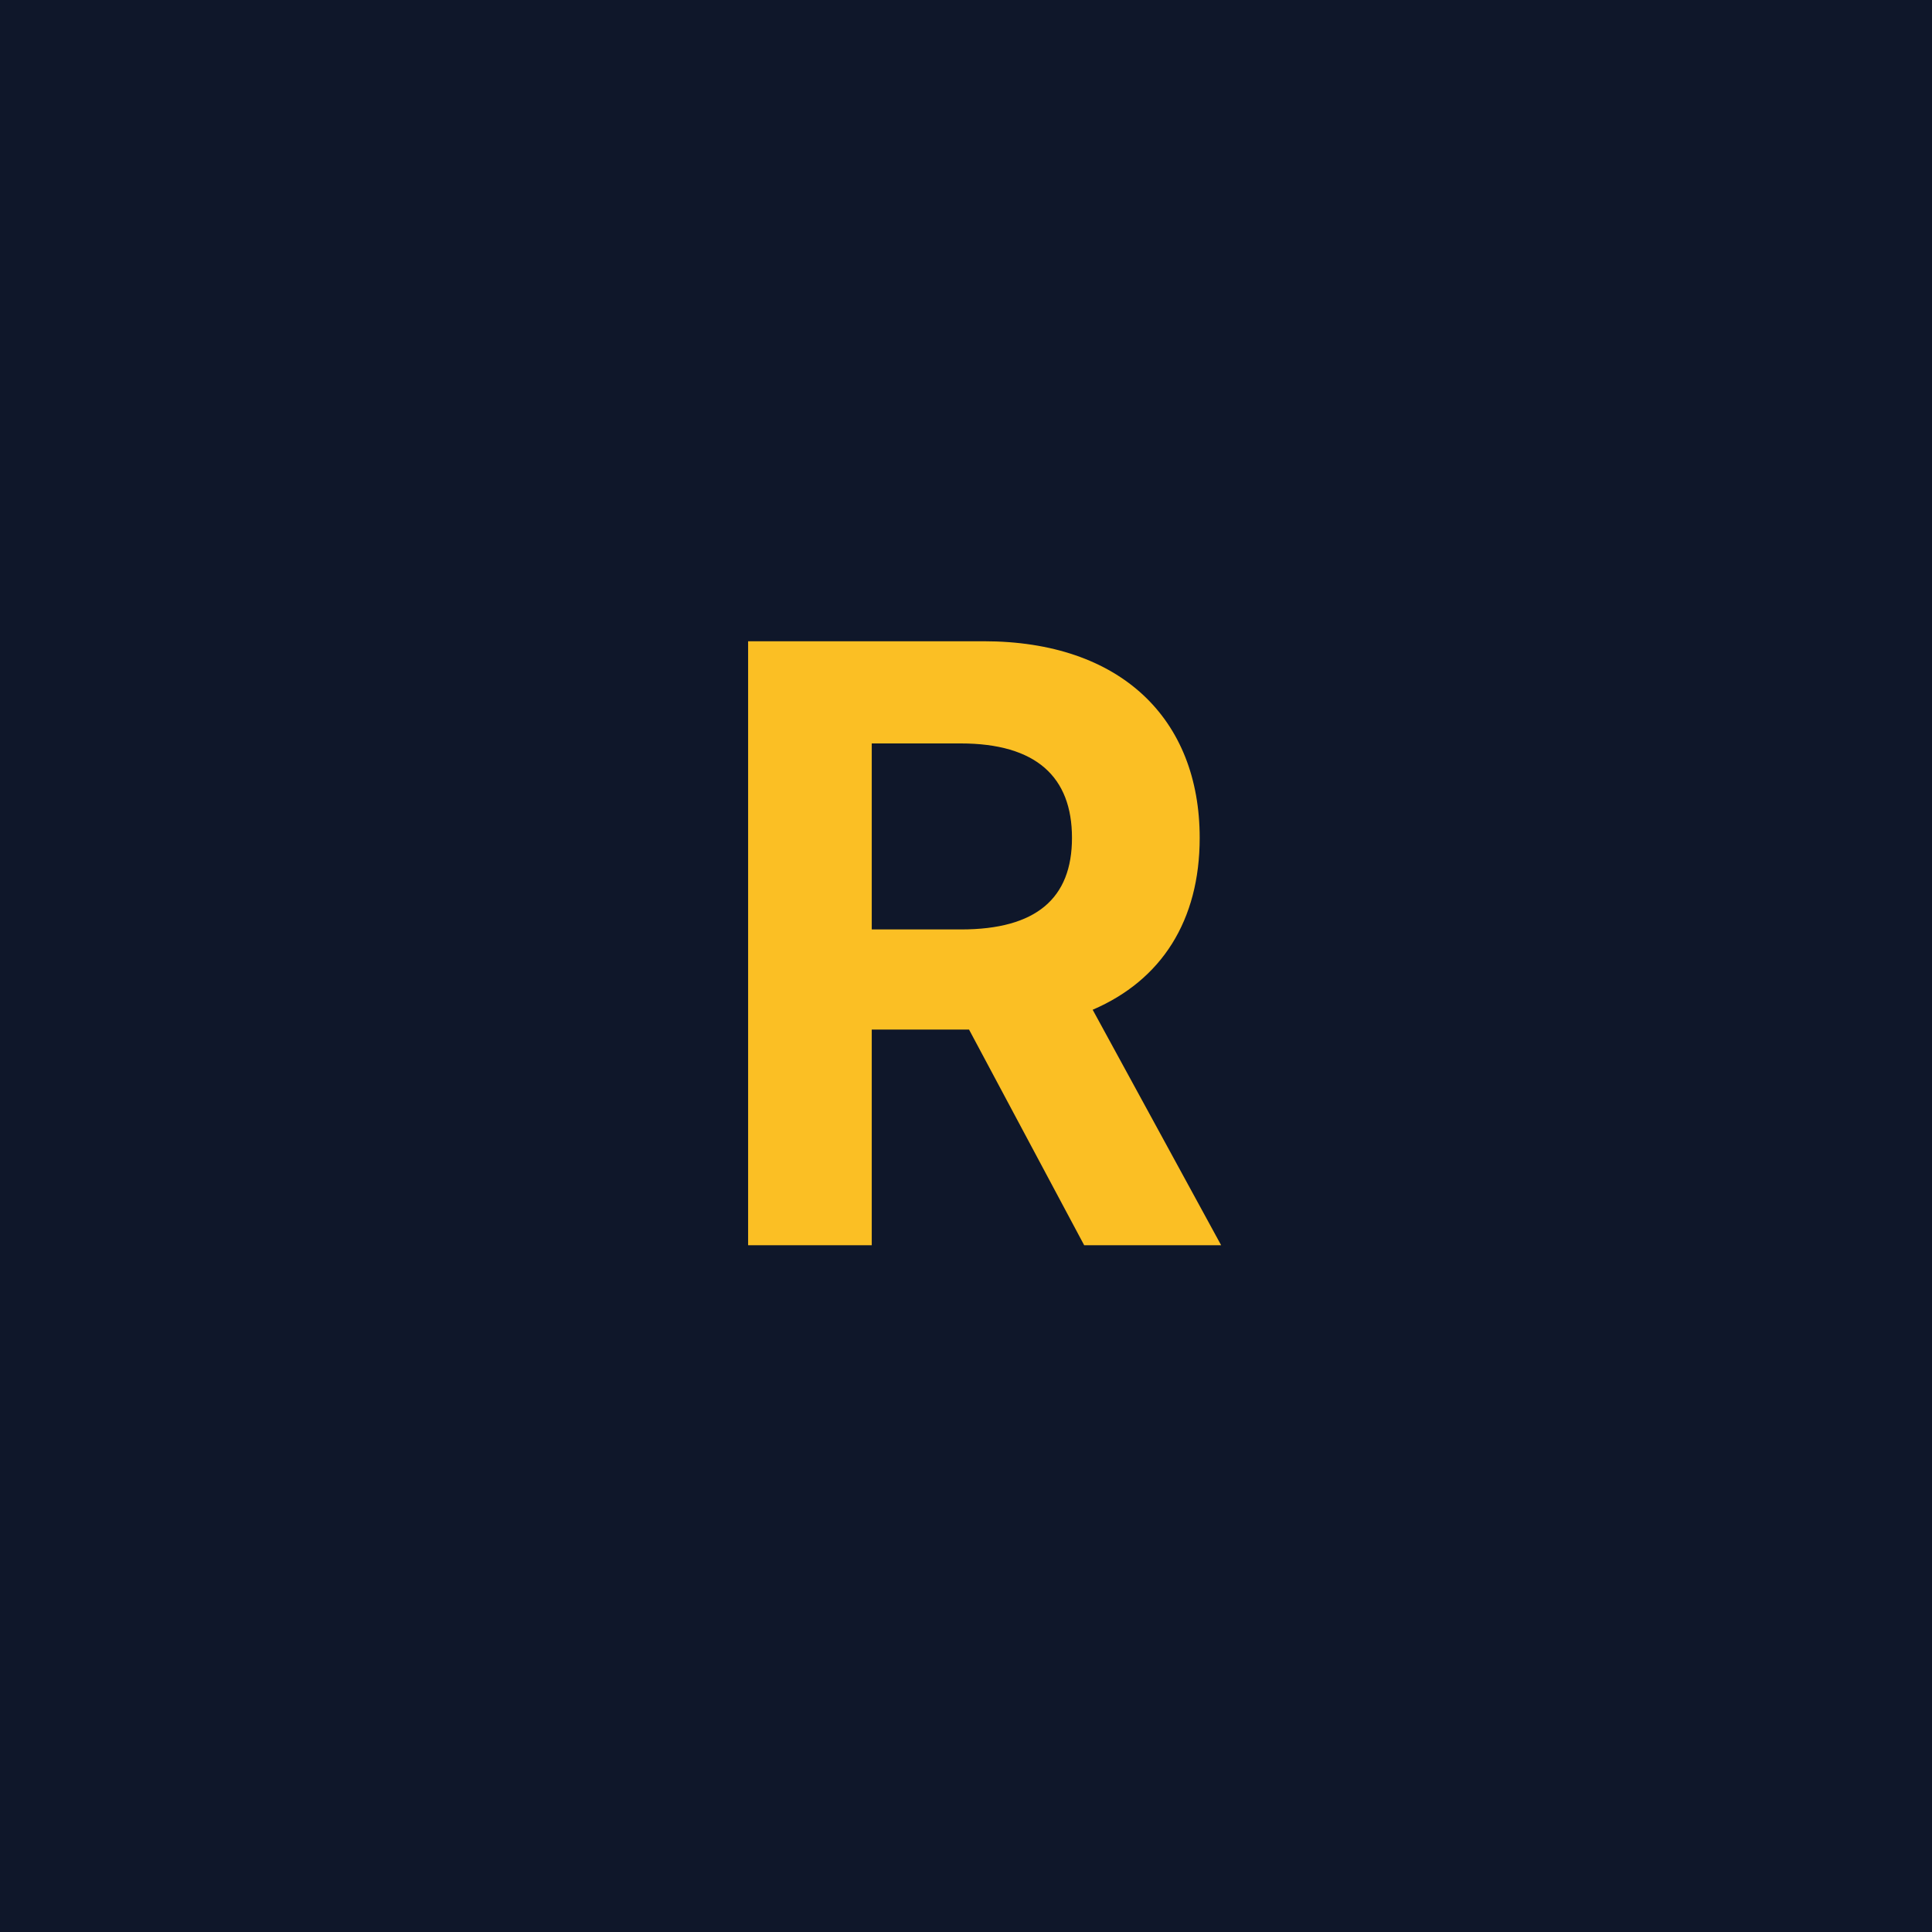
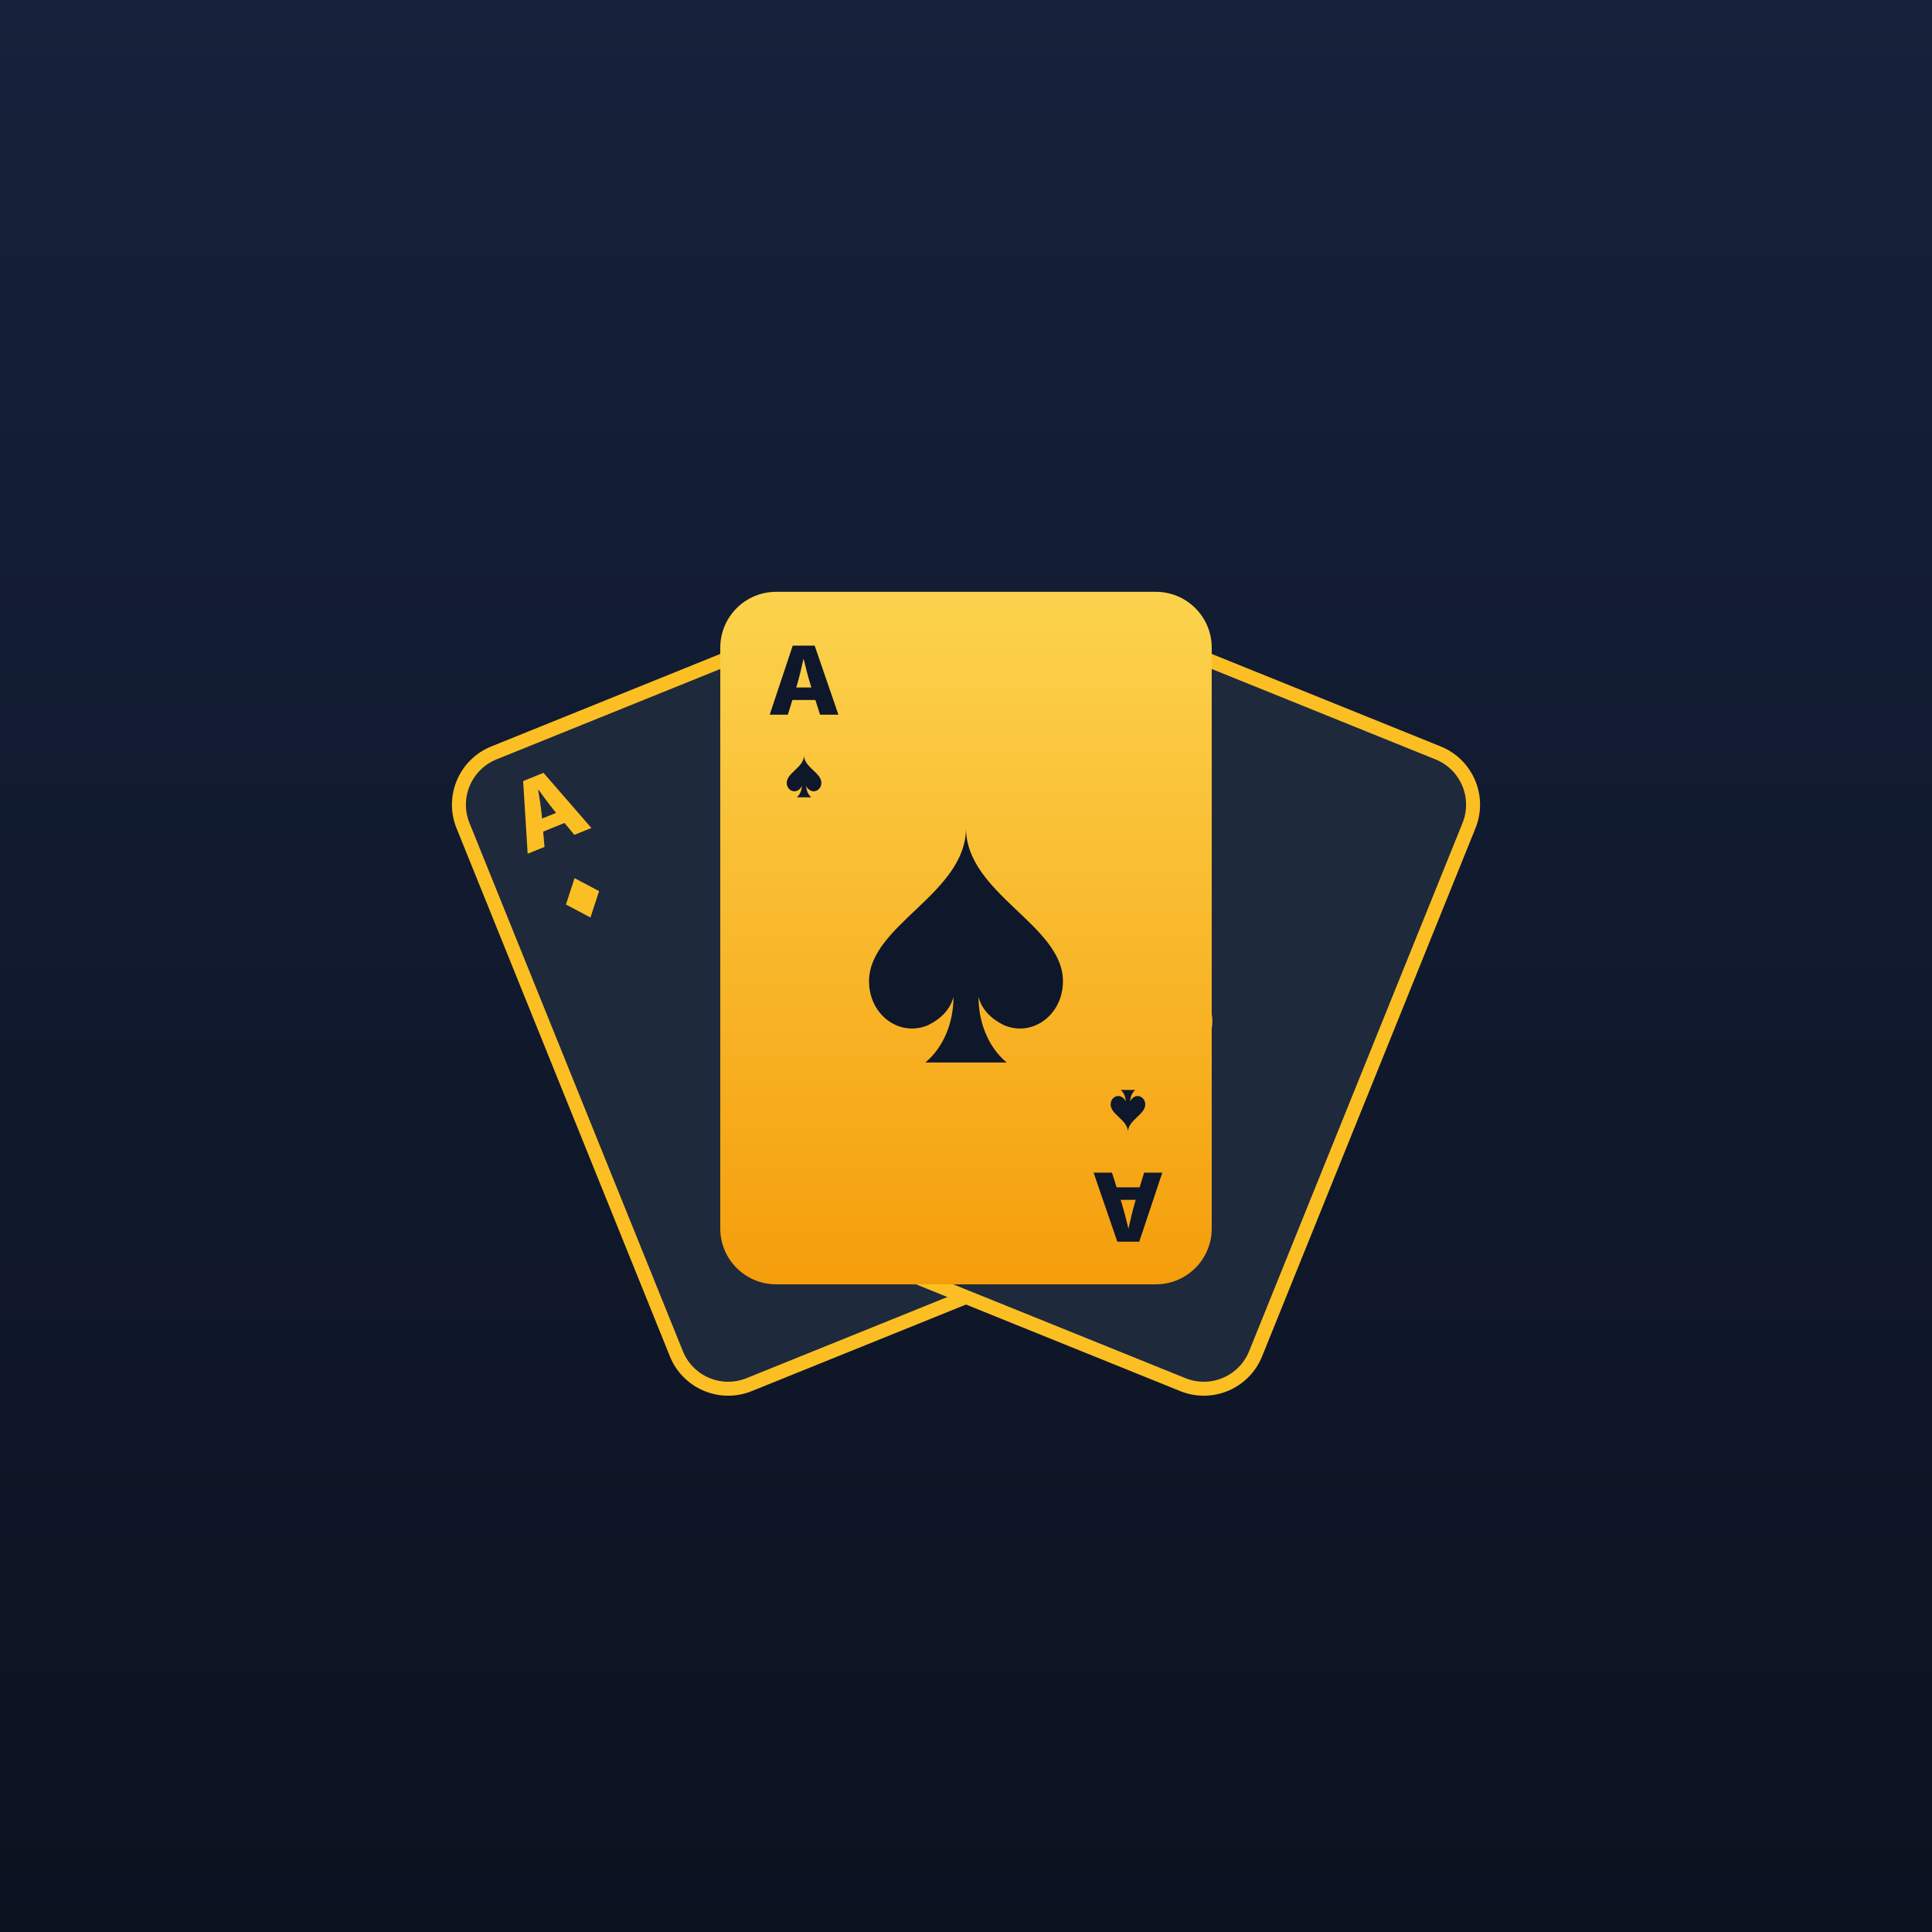
- <svg xmlns="http://www.w3.org/2000/svg" viewBox="0 0 512 512">
-   <rect width="512" height="512" fill="#0f172a" />
-   <text x="256" y="330" font-family="-apple-system, system-ui, sans-serif" font-size="220" font-weight="700" text-anchor="middle" fill="#fbbf24">R</text>
+ <svg xmlns="http://www.w3.org/2000/svg" viewBox="0 0 512 512" width="512" height="512">
+   <defs>
+     <linearGradient id="bg" x1="0" y1="0" x2="0" y2="1">
+       <stop offset="0" stop-color="#16213b" />
+       <stop offset="1" stop-color="#0b1220" />
+     </linearGradient>
+     <linearGradient id="gold" x1="0" y1="0" x2="0" y2="1">
+       <stop offset="0" stop-color="#fcd34d" />
+       <stop offset="1" stop-color="#f59e0b" />
+     </linearGradient>
+   </defs>
+   <rect width="512" height="512" fill="url(#bg)" />
+   <g transform="translate(256 256) scale(0.74) translate(-256 -286)">
+     <g transform="rotate(-22 256 452)">
+       <rect x="170" y="164" width="172" height="244" rx="20" fill="#1e293b" stroke="#fbbf24" stroke-width="5" />
+       <path d="M50 12 L82 50 L50 88 L18 50 Z" fill="#fbbf24" transform="translate(219 249) scale(0.74)" />
+       <text x="200" y="202" font-family="ui-sans-serif, system-ui, -apple-system, sans-serif" font-weight="800" font-size="34" text-anchor="middle" fill="#fbbf24">A</text>
+       <path d="M50 12 L82 50 L50 88 L18 50 Z" fill="#fbbf24" transform="translate(190 214) scale(0.2)" />
+     </g>
+     <g transform="rotate(22 256 452)">
+       <rect x="170" y="164" width="172" height="244" rx="20" fill="#1e293b" stroke="#fbbf24" stroke-width="5" />
+       <g fill="#fbbf24" transform="translate(219 249)">
+         <circle cx="37" cy="23.68" r="14.8" />
+         <circle cx="23.68" cy="39.96" r="14.8" />
+         <circle cx="50.32" cy="39.96" r="14.8" />
+         <path d="M37 35.52 C37 47.36 33.3 59.2 28.86 66.6 L45.14 66.6 C40.7 59.2 37 47.36 37 35.52 Z" />
+       </g>
+       <text x="200" y="202" font-family="ui-sans-serif, system-ui, -apple-system, sans-serif" font-weight="800" font-size="34" text-anchor="middle" fill="#fbbf24">A</text>
+       <g fill="#fbbf24" transform="translate(190 214)">
+         <circle cx="10" cy="6.4" r="4" />
+         <circle cx="6.4" cy="10.8" r="4" />
+         <circle cx="13.6" cy="10.8" r="4" />
+         <path d="M10 9.6 C10 12.8 9 16 7.8 18 L12.2 18 C11 16 10 12.8 10 9.6 Z" />
+       </g>
+     </g>
+     <g>
+       <rect x="168" y="152" width="176" height="248" rx="20" fill="url(#gold)" />
+       <path d="M50 13 C50 34 81 44 81 62 C81 73 71 80 62 76 C58 74 55 71 54 67 C54 75 57 83 63 88 L37 88 C43 83 46 75 46 67 C45 71 42 74 38 76 C29 80 19 73 19 62 C19 44 50 34 50 13 Z" fill="#0f172a" transform="translate(200 222) scale(1.12)" />
+       <text x="198" y="196" font-family="ui-sans-serif, system-ui, -apple-system, sans-serif" font-weight="800" font-size="34" text-anchor="middle" fill="#0f172a">A</text>
+       <path d="M50 13 C50 34 81 44 81 62 C81 73 71 80 62 76 C58 74 55 71 54 67 C54 75 57 83 63 88 L37 88 C43 83 46 75 46 67 C45 71 42 74 38 76 C29 80 19 73 19 62 C19 44 50 34 50 13 Z" fill="#0f172a" transform="translate(188 208) scale(0.2)" />
+       <g transform="rotate(180 314 360)">
+         <text x="314" y="360" font-family="ui-sans-serif, system-ui, -apple-system, sans-serif" font-weight="800" font-size="34" text-anchor="middle" fill="#0f172a">A</text>
+         <path d="M50 13 C50 34 81 44 81 62 C81 73 71 80 62 76 C58 74 55 71 54 67 C54 75 57 83 63 88 L37 88 C43 83 46 75 46 67 C45 71 42 74 38 76 C29 80 19 73 19 62 C19 44 50 34 50 13 Z" fill="#0f172a" transform="translate(304 372) scale(0.2)" />
+       </g>
+     </g>
+   </g>
</svg>
